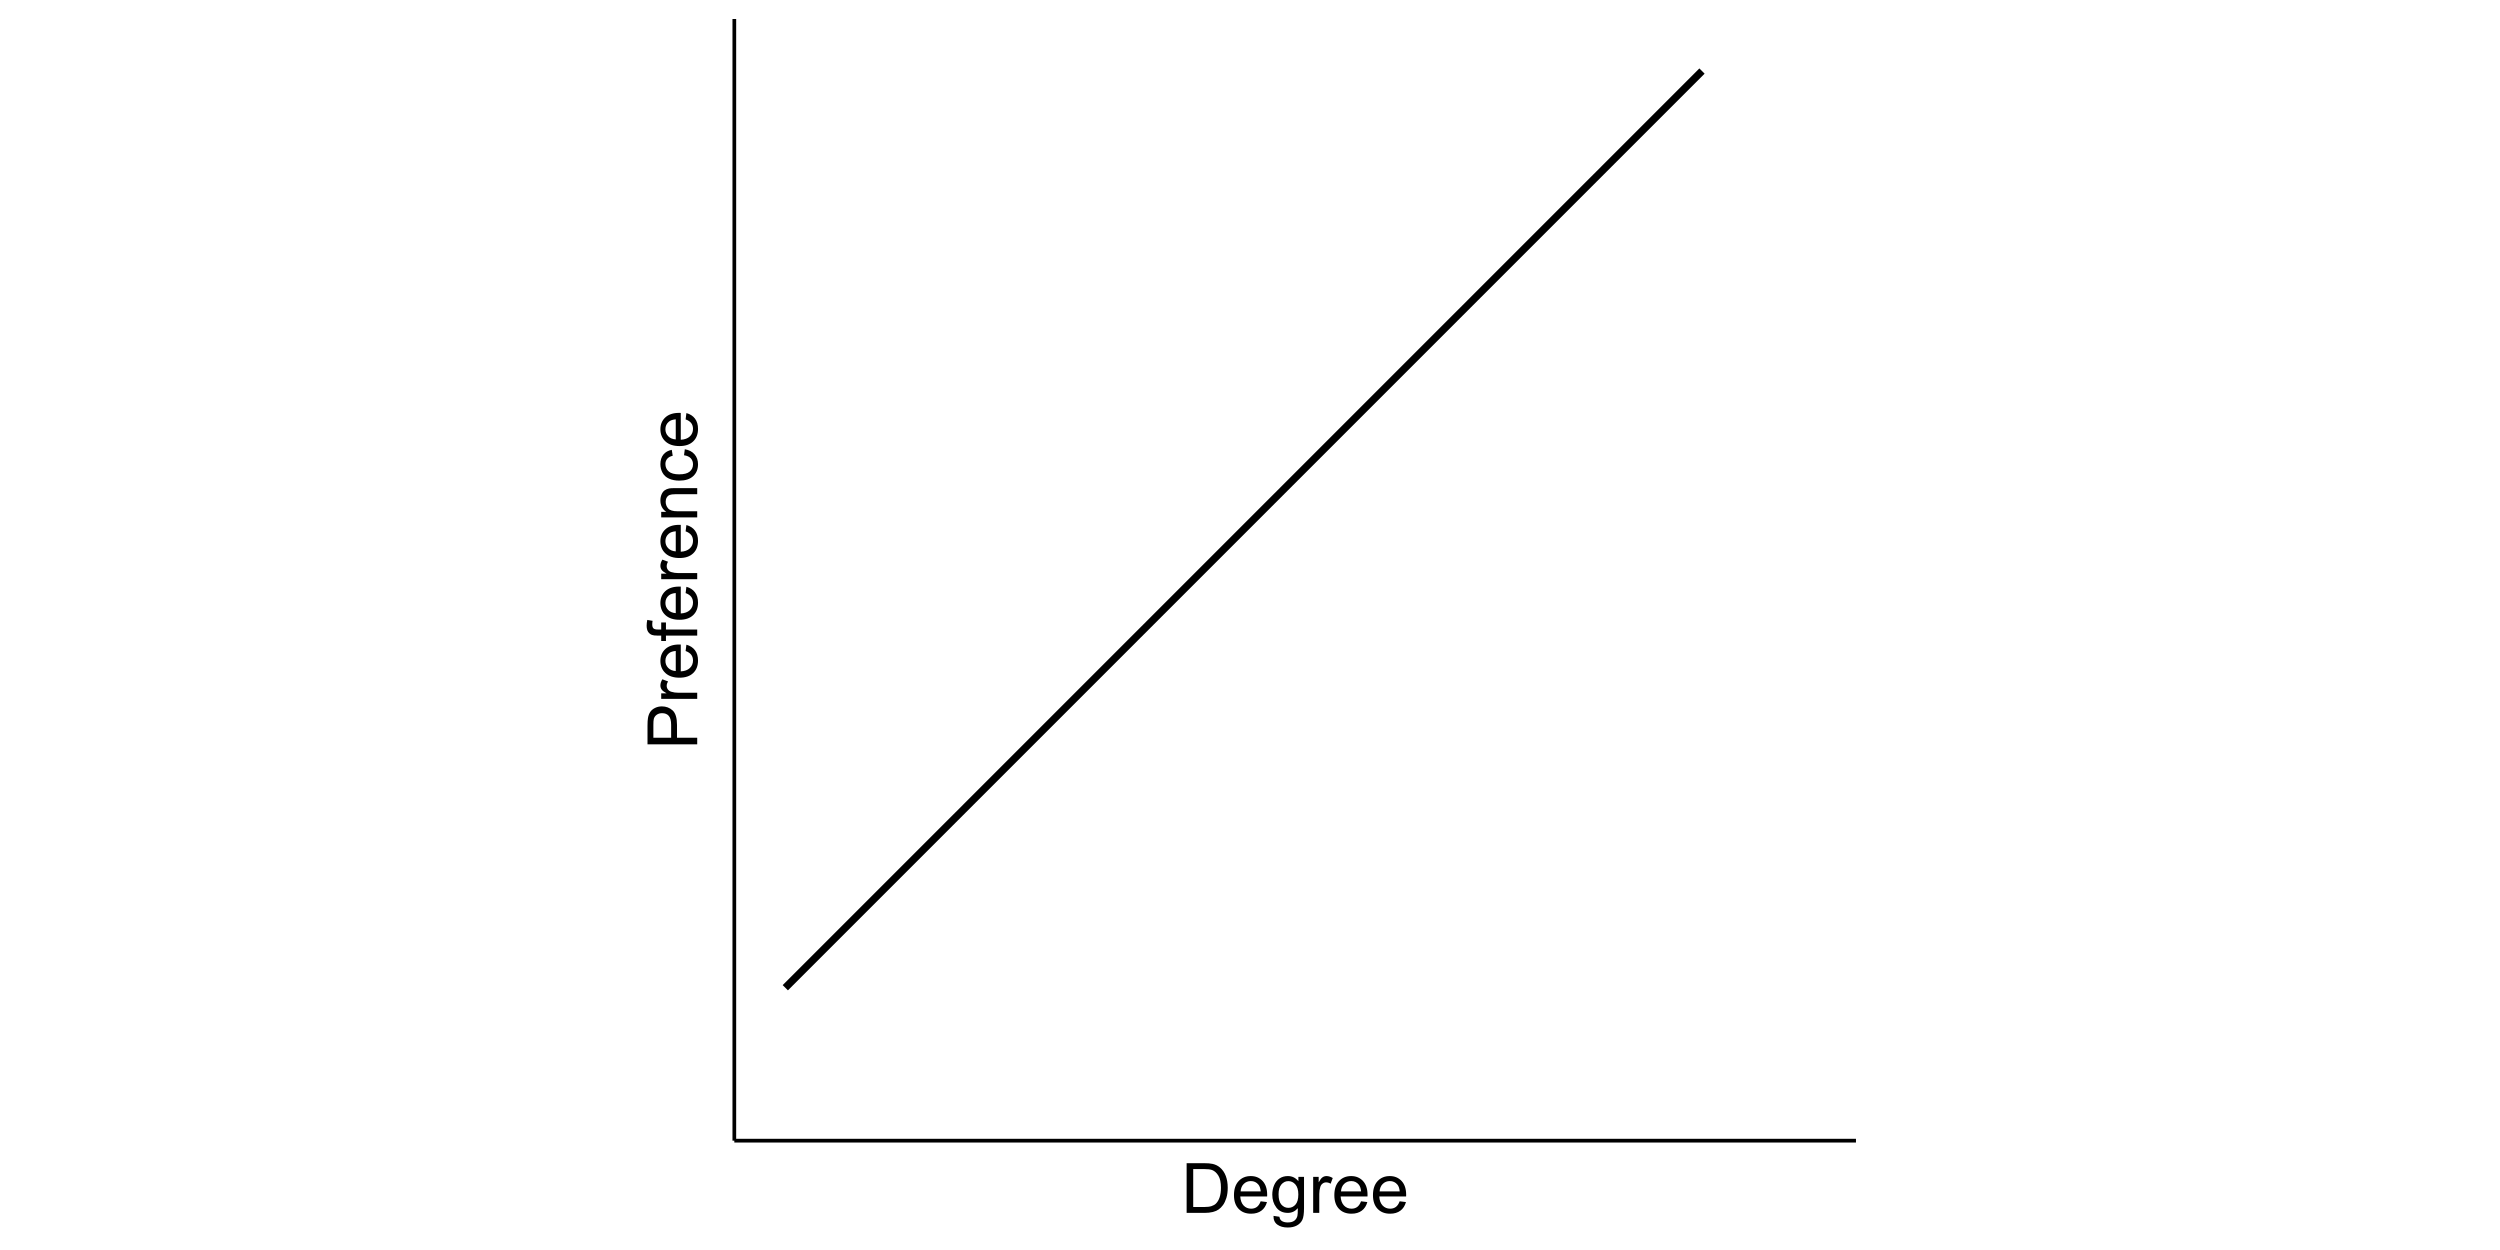
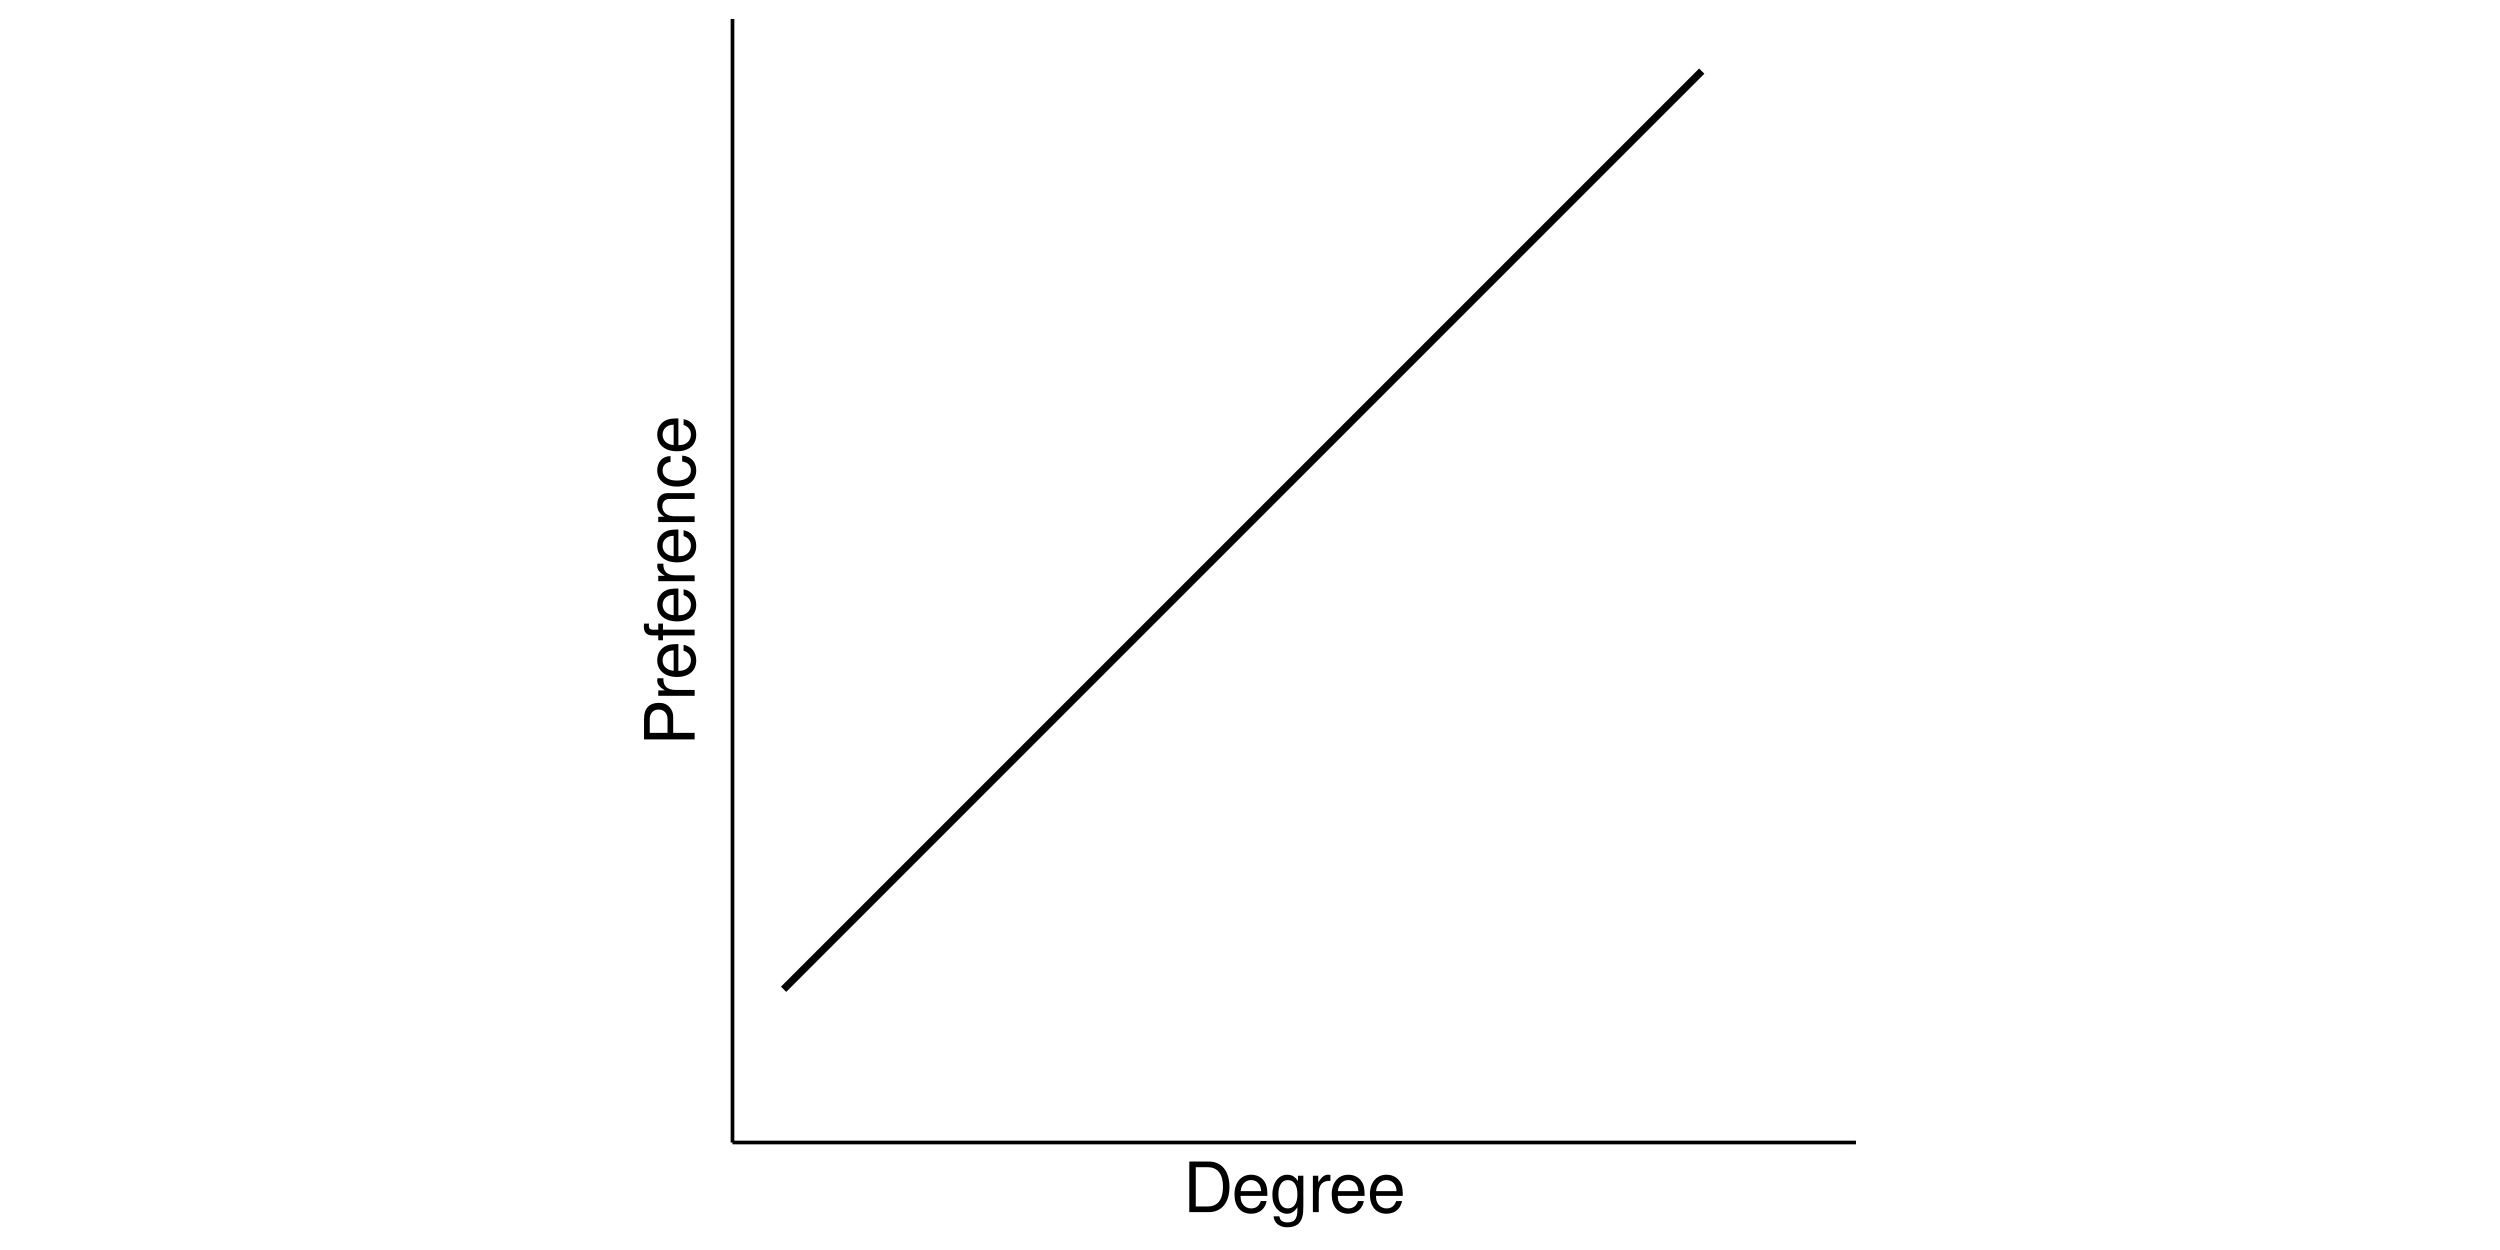
- <svg xmlns="http://www.w3.org/2000/svg" xmlns:xlink="http://www.w3.org/1999/xlink" width="720" height="360" viewBox="0 0 720 360">
+ <svg xmlns="http://www.w3.org/2000/svg" xmlns:xlink="http://www.w3.org/1999/xlink" width="720pt" height="360pt" viewBox="0 0 720 360" version="1.1">
  <defs>
    <g>
-       <g id="glyph-0-0">
-         <path d="M 1.543 0 L 1.543 -14.316 L 6.477 -14.316 C 7.586 -14.316 8.438 -14.25 9.023 -14.109 C 9.844 -13.922 10.543 -13.582 11.125 -13.086 C 11.879 -12.449 12.441 -11.633 12.816 -10.641 C 13.191 -9.648 13.379 -8.512 13.379 -7.234 C 13.379 -6.148 13.25 -5.188 13 -4.344 C 12.742 -3.508 12.418 -2.812 12.023 -2.262 C 11.625 -1.711 11.191 -1.277 10.719 -0.961 C 10.246 -0.645 9.676 -0.406 9.008 -0.242 C 8.34 -0.082 7.574 0 6.711 0 L 1.543 0 M 3.438 -1.688 L 6.492 -1.688 C 7.438 -1.688 8.18 -1.777 8.715 -1.953 C 9.254 -2.129 9.68 -2.375 10 -2.695 C 10.449 -3.145 10.801 -3.75 11.051 -4.508 C 11.301 -5.266 11.426 -6.184 11.426 -7.266 C 11.426 -8.762 11.18 -9.914 10.688 -10.719 C 10.195 -11.523 9.602 -12.062 8.898 -12.336 C 8.391 -12.531 7.57 -12.625 6.445 -12.625 L 3.438 -12.625 Z M 3.438 -1.688 " />
-       </g>
-       <g id="glyph-0-1">
-         <path d="M 8.418 -3.34 L 10.234 -3.117 C 9.949 -2.055 9.418 -1.23 8.641 -0.645 C 7.867 -0.059 6.879 0.234 5.672 0.234 C 4.156 0.234 2.953 -0.234 2.066 -1.168 C 1.176 -2.102 0.734 -3.41 0.734 -5.098 C 0.734 -6.844 1.18 -8.195 2.078 -9.16 C 2.977 -10.125 4.145 -10.605 5.578 -10.605 C 6.961 -10.605 8.094 -10.133 8.977 -9.188 C 9.852 -8.246 10.293 -6.918 10.293 -5.203 C 10.293 -5.102 10.289 -4.945 10.281 -4.734 L 2.547 -4.734 C 2.613 -3.598 2.938 -2.727 3.516 -2.117 C 4.094 -1.516 4.816 -1.211 5.684 -1.211 C 6.328 -1.211 6.879 -1.379 7.336 -1.719 C 7.789 -2.059 8.152 -2.598 8.418 -3.34 M 2.648 -6.18 L 8.438 -6.18 C 8.359 -7.055 8.137 -7.707 7.773 -8.145 C 7.215 -8.82 6.488 -9.16 5.594 -9.16 C 4.789 -9.16 4.109 -8.891 3.559 -8.352 C 3.008 -7.809 2.703 -7.086 2.648 -6.18 Z M 2.648 -6.18 " />
-       </g>
-       <g id="glyph-0-2">
-         <path d="M 0.996 0.859 L 2.703 1.113 C 2.777 1.641 2.977 2.023 3.301 2.266 C 3.738 2.59 4.332 2.754 5.086 2.754 C 5.902 2.754 6.531 2.59 6.973 2.266 C 7.414 1.941 7.715 1.484 7.871 0.898 C 7.961 0.539 8.004 -0.211 8 -1.359 C 7.23 -0.453 6.273 0 5.125 0 C 3.703 0 2.598 -0.516 1.816 -1.543 C 1.035 -2.57 0.645 -3.805 0.645 -5.242 C 0.645 -6.234 0.824 -7.148 1.18 -7.984 C 1.539 -8.82 2.059 -9.465 2.738 -9.922 C 3.418 -10.379 4.219 -10.605 5.137 -10.605 C 6.359 -10.605 7.371 -10.109 8.164 -9.121 L 8.164 -10.371 L 9.785 -10.371 L 9.785 -1.406 C 9.785 0.207 9.621 1.352 9.293 2.027 C 8.965 2.699 8.441 3.234 7.73 3.625 C 7.016 4.016 6.141 4.211 5.098 4.211 C 3.859 4.211 2.859 3.93 2.102 3.375 C 1.336 2.816 0.969 1.98 0.996 0.859 M 2.453 -5.371 C 2.453 -4.012 2.723 -3.016 3.262 -2.391 C 3.801 -1.766 4.48 -1.453 5.293 -1.453 C 6.102 -1.453 6.777 -1.766 7.324 -2.387 C 7.871 -3.008 8.145 -3.984 8.145 -5.312 C 8.145 -6.582 7.863 -7.539 7.301 -8.184 C 6.738 -8.828 6.059 -9.148 5.266 -9.148 C 4.484 -9.148 3.82 -8.832 3.273 -8.199 C 2.727 -7.562 2.453 -6.621 2.453 -5.371 Z M 2.453 -5.371 " />
-       </g>
-       <g id="glyph-0-3">
-         <path d="M 1.297 0 L 1.297 -10.371 L 2.883 -10.371 L 2.883 -8.797 C 3.285 -9.535 3.656 -10.02 4 -10.254 C 4.34 -10.488 4.715 -10.605 5.125 -10.605 C 5.719 -10.605 6.32 -10.418 6.934 -10.039 L 6.328 -8.406 C 5.898 -8.66 5.469 -8.789 5.039 -8.789 C 4.656 -8.789 4.309 -8.672 4.004 -8.441 C 3.699 -8.211 3.48 -7.891 3.352 -7.48 C 3.156 -6.855 3.055 -6.172 3.055 -5.43 L 3.055 0 Z M 1.297 0 " />
-       </g>
-       <g id="glyph-1-0">
-         <path d="M 0 -1.543 L -14.316 -1.543 L -14.316 -6.945 C -14.316 -7.895 -14.27 -8.621 -14.18 -9.121 C -14.062 -9.824 -13.84 -10.414 -13.512 -10.891 C -13.184 -11.363 -12.723 -11.746 -12.129 -12.035 C -11.535 -12.324 -10.887 -12.469 -10.176 -12.469 C -8.957 -12.469 -7.93 -12.082 -7.086 -11.309 C -6.242 -10.535 -5.82 -9.133 -5.82 -7.109 L -5.82 -3.438 L 0 -3.438 L 0 -1.543 M -7.508 -3.438 L -7.508 -7.141 C -7.508 -8.363 -7.738 -9.23 -8.195 -9.746 C -8.648 -10.262 -9.289 -10.516 -10.117 -10.516 C -10.715 -10.516 -11.23 -10.367 -11.656 -10.062 C -12.082 -9.762 -12.363 -9.363 -12.5 -8.867 C -12.586 -8.547 -12.625 -7.961 -12.625 -7.102 L -12.625 -3.438 Z M -7.508 -3.438 " />
-       </g>
-       <g id="glyph-1-1">
-         <path d="M 0 -1.297 L -10.371 -1.301 L -10.371 -2.883 L -8.797 -2.883 C -9.535 -3.285 -10.02 -3.656 -10.254 -4 C -10.488 -4.34 -10.605 -4.715 -10.605 -5.129 C -10.605 -5.719 -10.418 -6.32 -10.039 -6.934 L -8.406 -6.328 C -8.66 -5.898 -8.789 -5.469 -8.789 -5.039 C -8.789 -4.656 -8.672 -4.309 -8.441 -4.004 C -8.211 -3.699 -7.891 -3.48 -7.48 -3.352 C -6.855 -3.156 -6.172 -3.059 -5.43 -3.059 L 0 -3.055 Z M 0 -1.297 " />
-       </g>
-       <g id="glyph-1-2">
-         <path d="M -3.34 -8.418 L -3.113 -10.234 C -2.055 -9.949 -1.23 -9.418 -0.645 -8.641 C -0.059 -7.867 0.234 -6.879 0.234 -5.672 C 0.234 -4.156 -0.234 -2.953 -1.168 -2.066 C -2.102 -1.176 -3.41 -0.734 -5.098 -0.734 C -6.844 -0.734 -8.195 -1.184 -9.16 -2.082 C -10.125 -2.98 -10.605 -4.145 -10.605 -5.578 C -10.605 -6.965 -10.133 -8.094 -9.188 -8.977 C -8.246 -9.852 -6.918 -10.293 -5.203 -10.293 C -5.102 -10.293 -4.945 -10.289 -4.734 -10.281 L -4.734 -2.551 C -3.598 -2.613 -2.727 -2.938 -2.117 -3.516 C -1.512 -4.094 -1.211 -4.816 -1.211 -5.684 C -1.211 -6.328 -1.379 -6.879 -1.719 -7.336 C -2.059 -7.789 -2.598 -8.152 -3.34 -8.418 M -6.18 -2.648 L -6.18 -8.438 C -7.055 -8.359 -7.707 -8.137 -8.145 -7.773 C -8.82 -7.215 -9.16 -6.488 -9.16 -5.598 C -9.16 -4.789 -8.891 -4.109 -8.352 -3.559 C -7.809 -3.008 -7.086 -2.707 -6.18 -2.648 Z M -6.18 -2.648 " />
-       </g>
-       <g id="glyph-1-3">
-         <path d="M 0 -1.738 L -9.004 -1.738 L -9.004 -0.188 L -10.371 -0.188 L -10.371 -1.738 L -11.477 -1.738 C -12.172 -1.738 -12.688 -1.801 -13.027 -1.926 C -13.484 -2.094 -13.852 -2.391 -14.137 -2.816 C -14.418 -3.242 -14.562 -3.84 -14.562 -4.609 C -14.562 -5.105 -14.5 -5.652 -14.383 -6.25 L -12.852 -5.988 C -12.918 -5.621 -12.949 -5.277 -12.949 -4.953 C -12.949 -4.418 -12.836 -4.039 -12.609 -3.82 C -12.379 -3.598 -11.953 -3.488 -11.328 -3.488 L -10.371 -3.488 L -10.371 -5.508 L -9.004 -5.508 L -9.004 -3.488 L 0 -3.484 Z M 0 -1.738 " />
-       </g>
-       <g id="glyph-1-4">
-         <path d="M 0 -1.32 L -10.371 -1.32 L -10.371 -2.902 L -8.898 -2.902 C -10.035 -3.66 -10.605 -4.762 -10.605 -6.203 C -10.605 -6.828 -10.492 -7.402 -10.27 -7.926 C -10.043 -8.449 -9.75 -8.84 -9.383 -9.102 C -9.02 -9.363 -8.586 -9.543 -8.086 -9.648 C -7.762 -9.715 -7.191 -9.746 -6.375 -9.746 L 0 -9.746 L 0 -7.988 L -6.309 -7.988 C -7.023 -7.988 -7.559 -7.922 -7.914 -7.785 C -8.27 -7.648 -8.555 -7.402 -8.766 -7.055 C -8.977 -6.707 -9.082 -6.301 -9.082 -5.832 C -9.082 -5.082 -8.844 -4.434 -8.367 -3.891 C -7.895 -3.348 -6.992 -3.078 -5.664 -3.078 L 0 -3.078 Z M 0 -1.32 " />
-       </g>
-       <g id="glyph-1-5">
-         <path d="M -3.797 -8.086 L -3.574 -9.812 C -2.383 -9.625 -1.449 -9.141 -0.777 -8.363 C -0.102 -7.586 0.234 -6.633 0.234 -5.5 C 0.234 -4.078 -0.23 -2.938 -1.156 -2.074 C -2.086 -1.211 -3.414 -0.781 -5.148 -0.781 C -6.266 -0.781 -7.246 -0.969 -8.086 -1.34 C -8.926 -1.711 -9.555 -2.273 -9.977 -3.031 C -10.395 -3.789 -10.605 -4.617 -10.605 -5.508 C -10.605 -6.633 -10.32 -7.555 -9.75 -8.273 C -9.18 -8.988 -8.371 -9.445 -7.324 -9.648 L -7.059 -7.938 C -7.758 -7.777 -8.281 -7.488 -8.633 -7.074 C -8.984 -6.66 -9.16 -6.164 -9.16 -5.578 C -9.16 -4.691 -8.844 -3.973 -8.207 -3.418 C -7.574 -2.863 -6.57 -2.59 -5.195 -2.59 C -3.801 -2.59 -2.789 -2.855 -2.156 -3.391 C -1.527 -3.922 -1.211 -4.617 -1.211 -5.477 C -1.211 -6.168 -1.422 -6.746 -1.844 -7.207 C -2.27 -7.668 -2.918 -7.961 -3.797 -8.086 Z M -3.797 -8.086 " />
-       </g>
+       <symbol overflow="visible" id="glyph0-0">
+         <path style="stroke:none;" d="" />
+       </symbol>
+       <symbol overflow="visible" id="glyph0-1">
+         <path style="stroke:none;" d="M 1.781 0 L 7.406 0 C 11.078 0 13.344 -2.766 13.344 -7.297 C 13.344 -11.812 11.094 -14.578 7.406 -14.578 L 1.781 -14.578 Z M 3.641 -1.641 L 3.641 -12.938 L 7.078 -12.938 C 9.953 -12.938 11.484 -11 11.484 -7.281 C 11.484 -3.578 9.953 -1.641 7.078 -1.641 Z M 3.641 -1.641 " />
+       </symbol>
+       <symbol overflow="visible" id="glyph0-2">
+         <path style="stroke:none;" d="M 10.266 -4.688 C 10.266 -6.281 10.141 -7.234 9.844 -8.016 C 9.156 -9.734 7.562 -10.781 5.594 -10.781 C 2.688 -10.781 0.797 -8.562 0.797 -5.094 C 0.797 -1.641 2.594 0.453 5.562 0.453 C 7.953 0.453 9.625 -0.906 10.047 -3.188 L 8.359 -3.188 C 7.906 -1.797 6.953 -1.078 5.625 -1.078 C 4.562 -1.078 3.656 -1.562 3.094 -2.438 C 2.703 -3.047 2.562 -3.641 2.547 -4.688 Z M 2.578 -6.047 C 2.719 -7.984 3.906 -9.234 5.578 -9.234 C 7.281 -9.234 8.453 -7.922 8.453 -6.047 Z M 2.578 -6.047 " />
+       </symbol>
+       <symbol overflow="visible" id="glyph0-3">
+         <path style="stroke:none;" d="M 8.078 -10.484 L 8.078 -8.953 C 7.234 -10.219 6.312 -10.781 5 -10.781 C 2.453 -10.781 0.703 -8.422 0.703 -5.062 C 0.703 -3.297 1.125 -2.016 2.016 -0.953 C 2.797 -0.047 3.797 0.453 4.875 0.453 C 6.141 0.453 7.047 -0.094 7.922 -1.422 L 7.922 -0.875 C 7.922 1.922 7.141 2.953 5.062 2.953 C 3.641 2.953 2.906 2.406 2.734 1.203 L 1.047 1.203 C 1.203 3.141 2.734 4.359 5.016 4.359 C 6.562 4.359 7.844 3.859 8.516 3.016 C 9.312 2.047 9.625 0.734 9.625 -1.719 L 9.625 -10.484 Z M 5.156 -9.234 C 6.922 -9.234 7.922 -7.766 7.922 -5.094 C 7.922 -2.562 6.906 -1.078 5.156 -1.078 C 3.438 -1.078 2.438 -2.578 2.438 -5.156 C 2.438 -7.719 3.438 -9.234 5.156 -9.234 Z M 5.156 -9.234 " />
+       </symbol>
+       <symbol overflow="visible" id="glyph0-4">
+         <path style="stroke:none;" d="M 1.375 -10.484 L 1.375 0 L 3.062 0 L 3.062 -5.438 C 3.078 -7.953 4.125 -9.078 6.422 -9.016 L 6.422 -10.719 C 6.141 -10.766 5.984 -10.781 5.781 -10.781 C 4.703 -10.781 3.875 -10.141 2.922 -8.578 L 2.922 -10.484 Z M 1.375 -10.484 " />
+       </symbol>
+       <symbol overflow="visible" id="glyph1-0">
+         <path style="stroke:none;" d="" />
+       </symbol>
+       <symbol overflow="visible" id="glyph1-1">
+         <path style="stroke:none;" d="M -6.188 -3.688 L -6.188 -8.266 C -6.188 -9.406 -6.516 -10.297 -7.219 -11.078 C -8.016 -11.953 -8.953 -12.344 -10.297 -12.344 C -13.047 -12.344 -14.578 -10.719 -14.578 -7.844 L -14.578 -1.812 L 0 -1.812 L 0 -3.688 Z M -7.812 -3.688 L -12.938 -3.688 L -12.938 -7.562 C -12.938 -9.344 -11.984 -10.406 -10.375 -10.406 C -8.781 -10.406 -7.812 -9.344 -7.812 -7.562 Z M -7.812 -3.688 " />
+       </symbol>
+       <symbol overflow="visible" id="glyph1-2">
+         <path style="stroke:none;" d="M -10.484 -1.375 L 0 -1.375 L 0 -3.062 L -5.438 -3.062 C -7.953 -3.078 -9.078 -4.125 -9.016 -6.422 L -10.719 -6.422 C -10.766 -6.141 -10.781 -5.984 -10.781 -5.781 C -10.781 -4.703 -10.141 -3.875 -8.578 -2.922 L -10.484 -2.922 Z M -10.484 -1.375 " />
+       </symbol>
+       <symbol overflow="visible" id="glyph1-3">
+         <path style="stroke:none;" d="M -4.688 -10.266 C -6.281 -10.266 -7.234 -10.141 -8.016 -9.844 C -9.734 -9.156 -10.781 -7.562 -10.781 -5.594 C -10.781 -2.688 -8.562 -0.797 -5.094 -0.797 C -1.641 -0.797 0.453 -2.594 0.453 -5.562 C 0.453 -7.953 -0.906 -9.625 -3.188 -10.047 L -3.188 -8.359 C -1.797 -7.906 -1.078 -6.953 -1.078 -5.625 C -1.078 -4.562 -1.562 -3.656 -2.438 -3.094 C -3.047 -2.703 -3.641 -2.562 -4.688 -2.547 Z M -6.047 -2.578 C -7.984 -2.719 -9.234 -3.906 -9.234 -5.578 C -9.234 -7.281 -7.922 -8.453 -6.047 -8.453 Z M -6.047 -2.578 " />
+       </symbol>
+       <symbol overflow="visible" id="glyph1-4">
+         <path style="stroke:none;" d="M -10.484 -5.156 L -10.484 -3.422 L -12.125 -3.422 C -12.812 -3.422 -13.188 -3.797 -13.188 -4.578 C -13.188 -4.719 -13.188 -4.781 -13.156 -5.156 L -14.547 -5.156 C -14.625 -4.781 -14.641 -4.562 -14.641 -4.219 C -14.641 -2.688 -13.766 -1.766 -12.266 -1.766 L -10.484 -1.766 L -10.484 -0.359 L -9.125 -0.359 L -9.125 -1.766 L 0 -1.766 L 0 -3.422 L -9.125 -3.422 L -9.125 -5.156 Z M -10.484 -5.156 " />
+       </symbol>
+       <symbol overflow="visible" id="glyph1-5">
+         <path style="stroke:none;" d="M -10.484 -1.406 L 0 -1.406 L 0 -3.078 L -5.781 -3.078 C -7.922 -3.078 -9.312 -4.203 -9.312 -5.922 C -9.312 -7.234 -8.516 -8.078 -7.266 -8.078 L 0 -8.078 L 0 -9.734 L -7.922 -9.734 C -9.656 -9.734 -10.781 -8.438 -10.781 -6.422 C -10.781 -4.859 -10.188 -3.859 -8.719 -2.938 L -10.484 -2.938 Z M -10.484 -1.406 " />
+       </symbol>
+       <symbol overflow="visible" id="glyph1-6">
+         <path style="stroke:none;" d="M -6.953 -9.422 C -7.984 -9.344 -8.641 -9.125 -9.219 -8.719 C -10.203 -8 -10.781 -6.734 -10.781 -5.281 C -10.781 -2.438 -8.547 -0.625 -5.062 -0.625 C -1.688 -0.625 0.453 -2.422 0.453 -5.266 C 0.453 -7.766 -1.047 -9.344 -3.594 -9.547 L -3.594 -7.859 C -1.922 -7.578 -1.078 -6.719 -1.078 -5.297 C -1.078 -3.453 -2.578 -2.359 -5.062 -2.359 C -7.688 -2.359 -9.234 -3.438 -9.234 -5.266 C -9.234 -6.656 -8.422 -7.547 -6.953 -7.734 Z M -6.953 -9.422 " />
+       </symbol>
    </g>
  </defs>
-   <path fill="none" stroke-width="2.134" stroke-linecap="butt" stroke-linejoin="round" stroke="rgb(0%, 0%, 0%)" stroke-opacity="1" stroke-miterlimit="10" d="M 226.168 284.465 L 273.629 237.004 L 276.598 234.039 L 279.562 231.07 L 327.023 183.609 L 329.992 180.645 L 332.957 177.676 L 365.586 145.047 L 368.555 142.082 L 371.52 139.113 L 418.98 91.652 L 421.949 88.688 L 424.914 85.719 L 457.543 53.09 L 460.512 50.125 L 463.477 47.156 L 490.172 20.461 " />
-   <path fill="none" stroke-width="1.067" stroke-linecap="butt" stroke-linejoin="round" stroke="rgb(0%, 0%, 0%)" stroke-opacity="1" stroke-miterlimit="10" d="M 211.484 328.516 L 211.484 5.48 " />
-   <path fill="none" stroke-width="1.067" stroke-linecap="butt" stroke-linejoin="round" stroke="rgb(0%, 0%, 0%)" stroke-opacity="1" stroke-miterlimit="10" d="M 211.484 328.516 L 534.52 328.516 " />
-   <g fill="rgb(0%, 0%, 0%)" fill-opacity="1">
-     <use xlink:href="#glyph-0-0" x="340.207" y="349.312" />
-     <use xlink:href="#glyph-0-1" x="354.65" y="349.312" />
-     <use xlink:href="#glyph-0-2" x="365.773" y="349.312" />
-     <use xlink:href="#glyph-0-3" x="376.896" y="349.312" />
-     <use xlink:href="#glyph-0-1" x="383.557" y="349.312" />
-     <use xlink:href="#glyph-0-1" x="394.68" y="349.312" />
-   </g>
-   <g fill="rgb(0%, 0%, 0%)" fill-opacity="1">
-     <use xlink:href="#glyph-1-0" x="200.797" y="215.91" />
-     <use xlink:href="#glyph-1-1" x="200.797" y="202.57" />
-     <use xlink:href="#glyph-1-2" x="200.797" y="195.91" />
-     <use xlink:href="#glyph-1-3" x="200.797" y="184.787" />
-     <use xlink:href="#glyph-1-2" x="200.797" y="179.23" />
-     <use xlink:href="#glyph-1-1" x="200.797" y="168.107" />
-     <use xlink:href="#glyph-1-2" x="200.797" y="161.447" />
-     <use xlink:href="#glyph-1-4" x="200.797" y="150.324" />
-     <use xlink:href="#glyph-1-5" x="200.797" y="139.201" />
-     <use xlink:href="#glyph-1-2" x="200.797" y="129.201" />
+   <g id="surface45">
+     <path style="fill:none;stroke-width:2.134;stroke-linecap:butt;stroke-linejoin:round;stroke:rgb(0%,0%,0%);stroke-opacity:1;stroke-miterlimit:10;" d="M 225.668 284.918 L 231.609 278.977 L 234.578 276.004 L 237.551 273.035 L 255.379 255.207 L 258.348 252.234 L 261.32 249.266 L 279.148 231.438 L 282.117 228.465 L 285.09 225.496 L 294.004 216.582 L 296.973 213.609 L 299.945 210.641 L 302.918 207.668 L 305.887 204.695 L 308.859 201.727 L 317.773 192.812 L 320.742 189.84 L 323.715 186.871 L 326.688 183.898 L 329.656 180.926 L 332.629 177.957 L 341.543 169.043 L 344.512 166.07 L 347.484 163.102 L 365.312 145.273 L 368.281 142.301 L 371.254 139.332 L 389.082 121.504 L 392.051 118.531 L 395.023 115.562 L 412.852 97.734 L 415.82 94.762 L 418.793 91.793 L 436.621 73.965 L 439.59 70.992 L 442.562 68.023 L 451.477 59.109 L 454.445 56.137 L 457.418 53.168 L 460.391 50.195 L 463.359 47.223 L 466.332 44.254 L 475.246 35.34 L 478.215 32.367 L 481.188 29.398 L 490.102 20.484 " />
+     <path style="fill:none;stroke-width:1.067;stroke-linecap:butt;stroke-linejoin:round;stroke:rgb(0%,0%,0%);stroke-opacity:1;stroke-miterlimit:10;" d="M 210.957 329.043 L 210.957 5.48 " />
+     <path style="fill:none;stroke-width:1.067;stroke-linecap:butt;stroke-linejoin:round;stroke:rgb(0%,0%,0%);stroke-opacity:1;stroke-miterlimit:10;" d="M 210.957 329.043 L 534.52 329.043 " />
+     <g style="fill:rgb(0%,0%,0%);fill-opacity:1;">
+       <use xlink:href="#glyph0-1" x="340.738" y="349.1" />
+       <use xlink:href="#glyph0-2" x="354.738" y="349.1" />
+       <use xlink:href="#glyph0-3" x="365.738" y="349.1" />
+       <use xlink:href="#glyph0-4" x="376.738" y="349.1" />
+       <use xlink:href="#glyph0-2" x="382.738" y="349.1" />
+       <use xlink:href="#glyph0-2" x="393.738" y="349.1" />
+     </g>
+     <g style="fill:rgb(0%,0%,0%);fill-opacity:1;">
+       <use xlink:href="#glyph1-1" x="200.061" y="214.762" />
+       <use xlink:href="#glyph1-2" x="200.061" y="201.762" />
+       <use xlink:href="#glyph1-3" x="200.061" y="195.762" />
+       <use xlink:href="#glyph1-4" x="200.061" y="184.762" />
+       <use xlink:href="#glyph1-3" x="200.061" y="179.762" />
+       <use xlink:href="#glyph1-2" x="200.061" y="168.762" />
+       <use xlink:href="#glyph1-3" x="200.061" y="162.762" />
+       <use xlink:href="#glyph1-5" x="200.061" y="151.762" />
+       <use xlink:href="#glyph1-6" x="200.061" y="140.762" />
+       <use xlink:href="#glyph1-3" x="200.061" y="130.762" />
+     </g>
  </g>
</svg>
